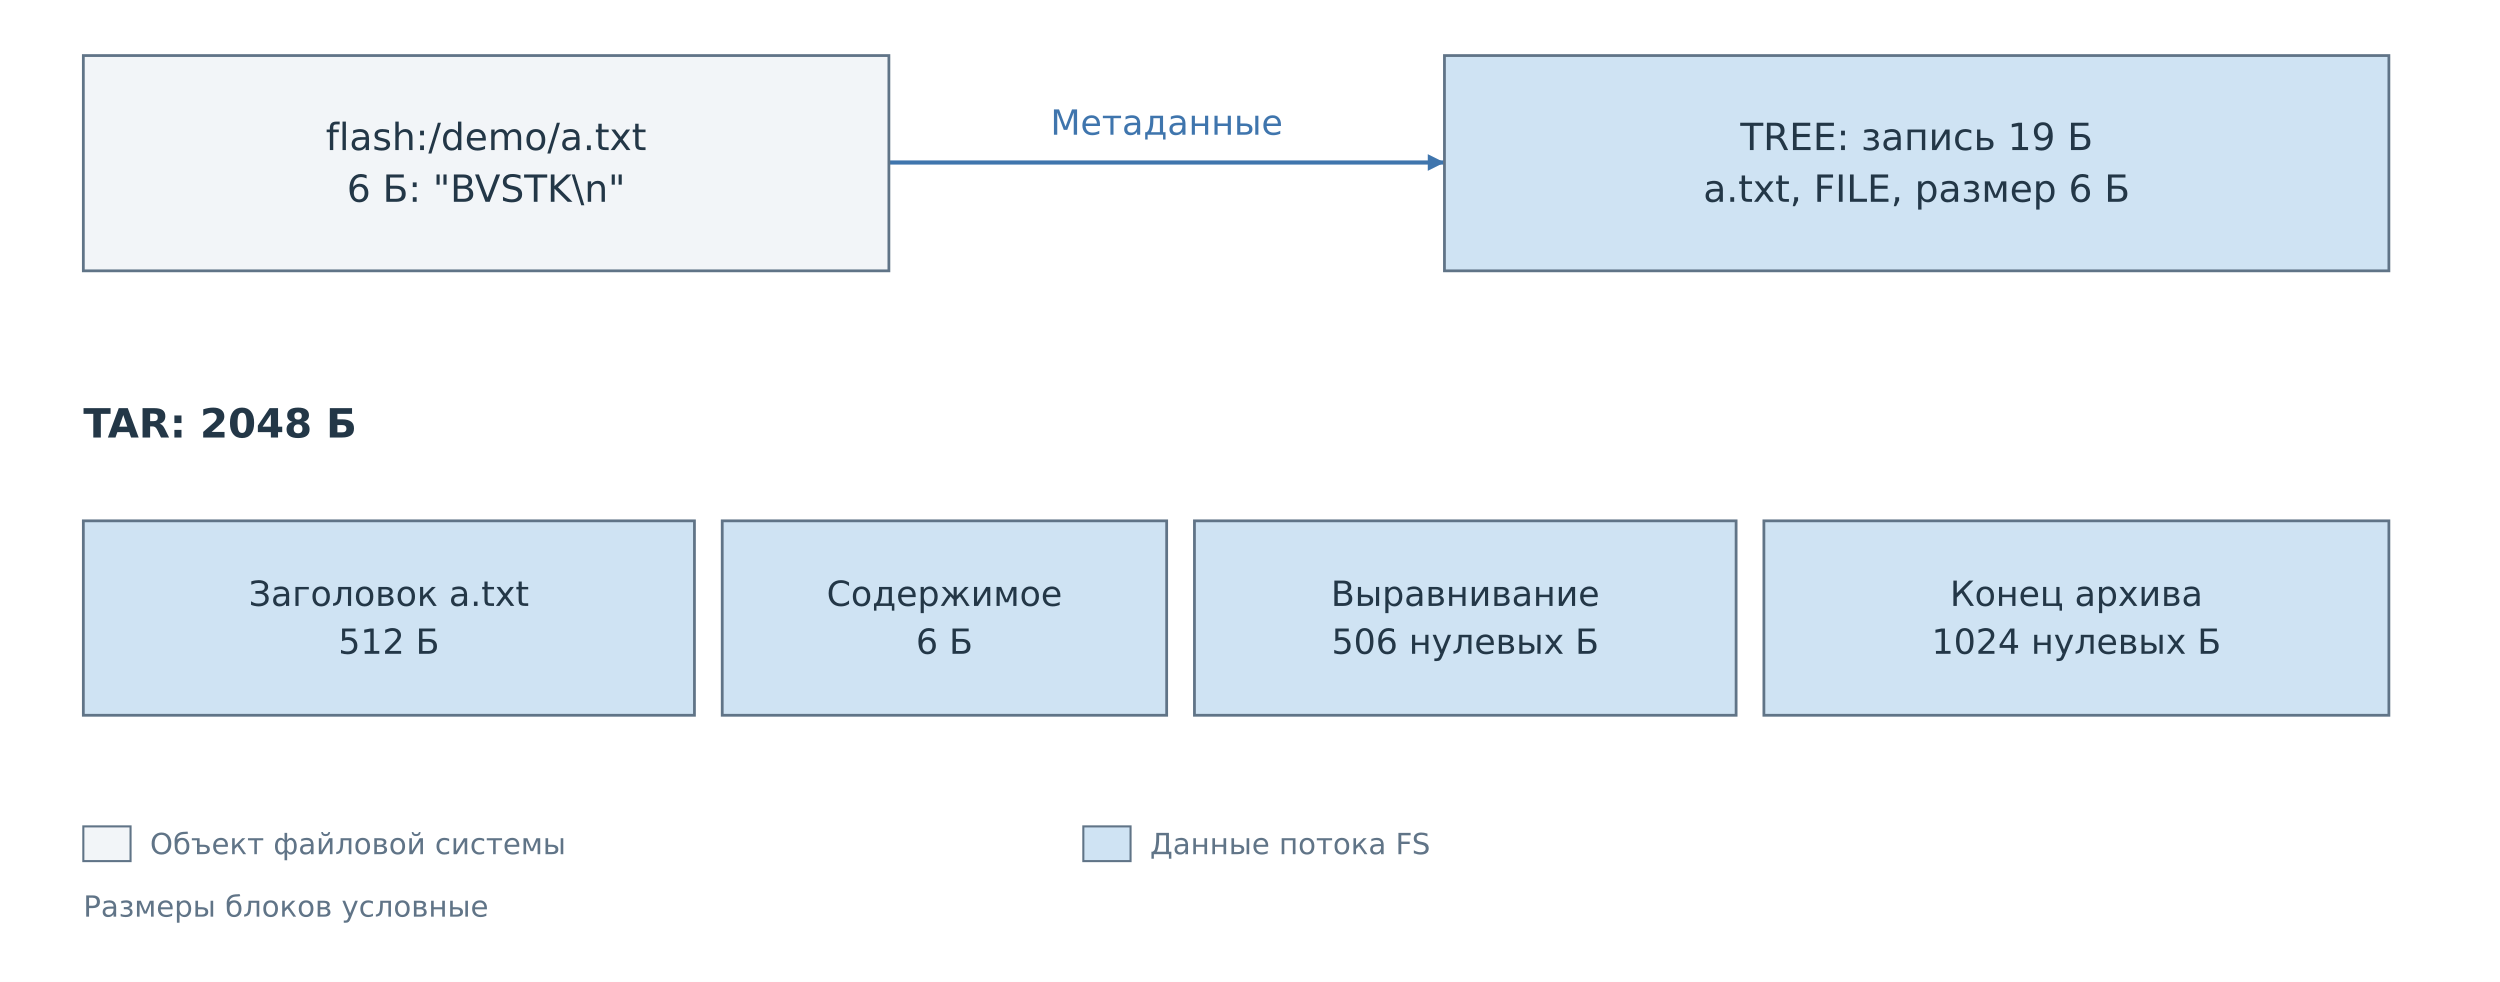
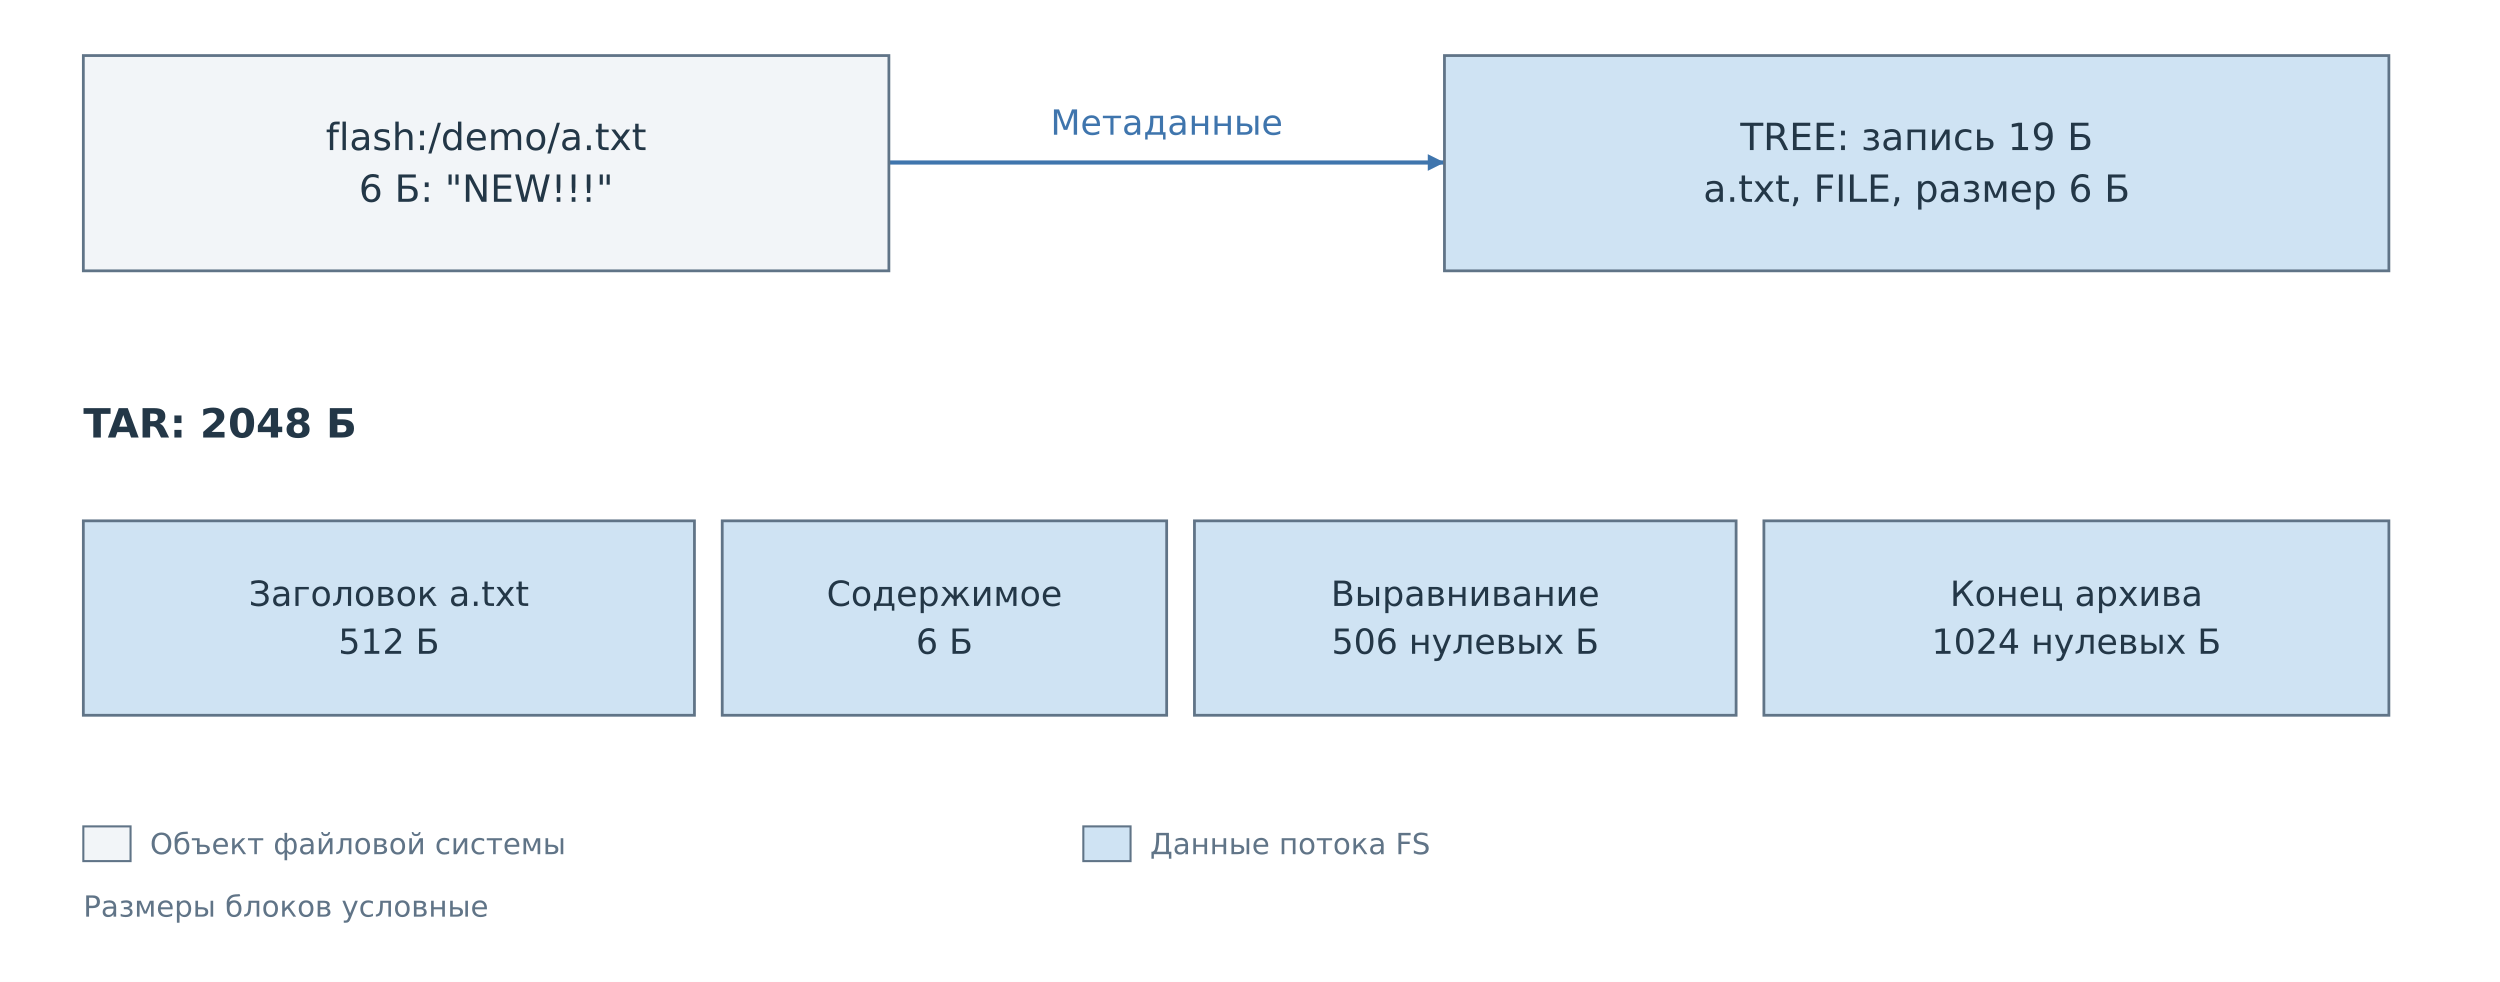
<svg xmlns="http://www.w3.org/2000/svg" width="1800" viewBox="0 65 1800 707" role="img" aria-labelledby="title desc" height="707">
  <defs>
    <style>
text { font-family: "DejaVu Sans", sans-serif; fill: #233747; }
a { cursor: pointer; } a:hover text { text-decoration: underline; }
g:target &gt; rect { stroke-width: 5; }
.edge-label { paint-order: stroke; stroke: white; stroke-width: 8; stroke-linejoin: round; }
</style>
    <marker id="call-arrow" viewBox="0 0 10 10" refX="10" refY="5" markerWidth="12" markerHeight="12" markerUnits="userSpaceOnUse" orient="auto-start-reverse">
      <path d="M0 0 L10 5 L0 10 Z" fill="#788794" />
    </marker>
    <marker id="call-source" viewBox="0 0 4 4" refX="2" refY="2" markerWidth="6" markerHeight="6" markerUnits="userSpaceOnUse">
      <circle cx="2" cy="2" r="2" fill="#788794" />
    </marker>
    <marker id="mmio-arrow" viewBox="0 0 10 10" refX="10" refY="5" markerWidth="12" markerHeight="12" markerUnits="userSpaceOnUse" orient="auto-start-reverse">
      <path d="M0 0 L10 5 L0 10 Z" fill="#b56b1d" />
    </marker>
    <marker id="mmio-source" viewBox="0 0 4 4" refX="2" refY="2" markerWidth="6" markerHeight="6" markerUnits="userSpaceOnUse">
      <circle cx="2" cy="2" r="2" fill="#b56b1d" />
    </marker>
    <marker id="data-arrow" viewBox="0 0 10 10" refX="10" refY="5" markerWidth="12" markerHeight="12" markerUnits="userSpaceOnUse" orient="auto-start-reverse">
      <path d="M0 0 L10 5 L0 10 Z" fill="#3f75ad" />
    </marker>
    <marker id="data-source" viewBox="0 0 4 4" refX="2" refY="2" markerWidth="6" markerHeight="6" markerUnits="userSpaceOnUse">
      <circle cx="2" cy="2" r="2" fill="#3f75ad" />
    </marker>
    <marker id="irq-arrow" viewBox="0 0 10 10" refX="10" refY="5" markerWidth="12" markerHeight="12" markerUnits="userSpaceOnUse" orient="auto-start-reverse">
      <path d="M0 0 L10 5 L0 10 Z" fill="#c65b4e" />
    </marker>
    <marker id="irq-source" viewBox="0 0 4 4" refX="2" refY="2" markerWidth="6" markerHeight="6" markerUnits="userSpaceOnUse">
      <circle cx="2" cy="2" r="2" fill="#c65b4e" />
    </marker>
    <marker id="clock-arrow" viewBox="0 0 10 10" refX="10" refY="5" markerWidth="12" markerHeight="12" markerUnits="userSpaceOnUse" orient="auto-start-reverse">
      <path d="M0 0 L10 5 L0 10 Z" fill="#788794" />
    </marker>
    <marker id="clock-source" viewBox="0 0 4 4" refX="2" refY="2" markerWidth="6" markerHeight="6" markerUnits="userSpaceOnUse">
      <circle cx="2" cy="2" r="2" fill="#788794" />
    </marker>
-     <marker id="build-arrow" viewBox="0 0 10 10" refX="10" refY="5" markerWidth="12" markerHeight="12" markerUnits="userSpaceOnUse" orient="auto-start-reverse">
-       <path d="M0 0 L10 5 L0 10 Z" fill="#788794" />
-     </marker>
-     <marker id="build-source" viewBox="0 0 4 4" refX="2" refY="2" markerWidth="6" markerHeight="6" markerUnits="userSpaceOnUse">
-       <circle cx="2" cy="2" r="2" fill="#788794" />
-     </marker>
-     <marker id="depends-arrow" viewBox="0 0 10 10" refX="10" refY="5" markerWidth="12" markerHeight="12" markerUnits="userSpaceOnUse" orient="auto-start-reverse">
-       <path d="M0 0 L10 5 L0 10 Z" fill="#788794" />
-     </marker>
-     <marker id="depends-source" viewBox="0 0 4 4" refX="2" refY="2" markerWidth="6" markerHeight="6" markerUnits="userSpaceOnUse">
-       <circle cx="2" cy="2" r="2" fill="#788794" />
-     </marker>
  </defs>
  <rect width="1800" height="772" fill="white" />
  <g id="backgrounds" />
  <g id="interactions">
    <path d="M640,182 L1040,182" fill="none" stroke="#3f75ad" stroke-width="3" marker-end="url(#data-arrow)" />
  </g>
  <g id="components">
    <g id="file" data-kind="packet-field">
      <rect x="60" y="105" width="580" height="155" fill="#f2f5f8" stroke="#607487" stroke-width="2" />
      <text x="350.0" y="173.05" font-size="27" font-weight="400" text-anchor="middle" style="fill:#233747">flash:/demo/a.txt</text>
-       <text x="350.0" y="210.31" font-size="27" font-weight="400" text-anchor="middle" style="fill:#233747">6 Б: "BVSTK\n"</text>
+       <text x="350.0" y="210.31" font-size="27" font-weight="400" text-anchor="middle" style="fill:#233747">6 Б: "NEW!!!"</text>
    </g>
    <g id="tree" data-kind="packet-field">
      <rect x="1040" y="105" width="680" height="155" fill="#cfe3f3" stroke="#607487" stroke-width="2" />
      <text x="1380.0" y="173.05" font-size="27" font-weight="400" text-anchor="middle" style="fill:#233747">TREE: запись 19 Б</text>
      <text x="1380.0" y="210.31" font-size="27" font-weight="400" text-anchor="middle" style="fill:#233747">a.txt, FILE, размер 6 Б</text>
    </g>
    <g id="tar-header" data-kind="packet-field">
      <rect x="60" y="440" width="440" height="140" fill="#cfe3f3" stroke="#607487" stroke-width="2" />
      <text x="280.0" y="501.25" font-size="25" font-weight="400" text-anchor="middle" style="fill:#233747">Заголовок a.txt</text>
      <text x="280.0" y="535.75" font-size="25" font-weight="400" text-anchor="middle" style="fill:#233747">512 Б</text>
    </g>
    <g id="tar-file" data-kind="packet-field">
      <rect x="520" y="440" width="320" height="140" fill="#cfe3f3" stroke="#607487" stroke-width="2" />
      <text x="680.0" y="501.25" font-size="25" font-weight="400" text-anchor="middle" style="fill:#233747">Содержимое</text>
      <text x="680.0" y="535.75" font-size="25" font-weight="400" text-anchor="middle" style="fill:#233747">6 Б</text>
    </g>
    <g id="tar-pad" data-kind="packet-field">
      <rect x="860" y="440" width="390" height="140" fill="#cfe3f3" stroke="#607487" stroke-width="2" />
      <text x="1055.0" y="501.25" font-size="25" font-weight="400" text-anchor="middle" style="fill:#233747">Выравнивание</text>
      <text x="1055.0" y="535.75" font-size="25" font-weight="400" text-anchor="middle" style="fill:#233747">506 нулевых Б</text>
    </g>
    <g id="tar-end" data-kind="packet-field">
      <rect x="1270" y="440" width="450" height="140" fill="#cfe3f3" stroke="#607487" stroke-width="2" />
      <text x="1495.0" y="501.25" font-size="25" font-weight="400" text-anchor="middle" style="fill:#233747">Конец архива</text>
      <text x="1495.0" y="535.75" font-size="25" font-weight="400" text-anchor="middle" style="fill:#233747">1024 нулевых Б</text>
    </g>
  </g>
  <g id="annotations">
    <text x="840.0" y="162.0" font-size="25" font-weight="400" text-anchor="middle" style="fill:#3f75ad">Метаданные</text>
    <text x="60" y="380.0" font-size="29" font-weight="700" text-anchor="start" style="fill:#233747">TAR: 2048 Б</text>
    <rect x="60" y="660" width="34" height="25" fill="#f2f5f8" stroke="#607487" stroke-width="1.5" />
    <text x="108" y="680.0" font-size="21" font-weight="400" text-anchor="start" style="fill:#607487">Объект файловой системы</text>
    <rect x="780" y="660" width="34" height="25" fill="#cfe3f3" stroke="#607487" stroke-width="1.5" />
    <text x="828" y="680.0" font-size="21" font-weight="400" text-anchor="start" style="fill:#607487">Данные потока FS</text>
    <text x="60" y="725.0" font-size="21" font-weight="400" text-anchor="start" style="fill:#607487">Размеры блоков условные</text>
  </g>
</svg>
